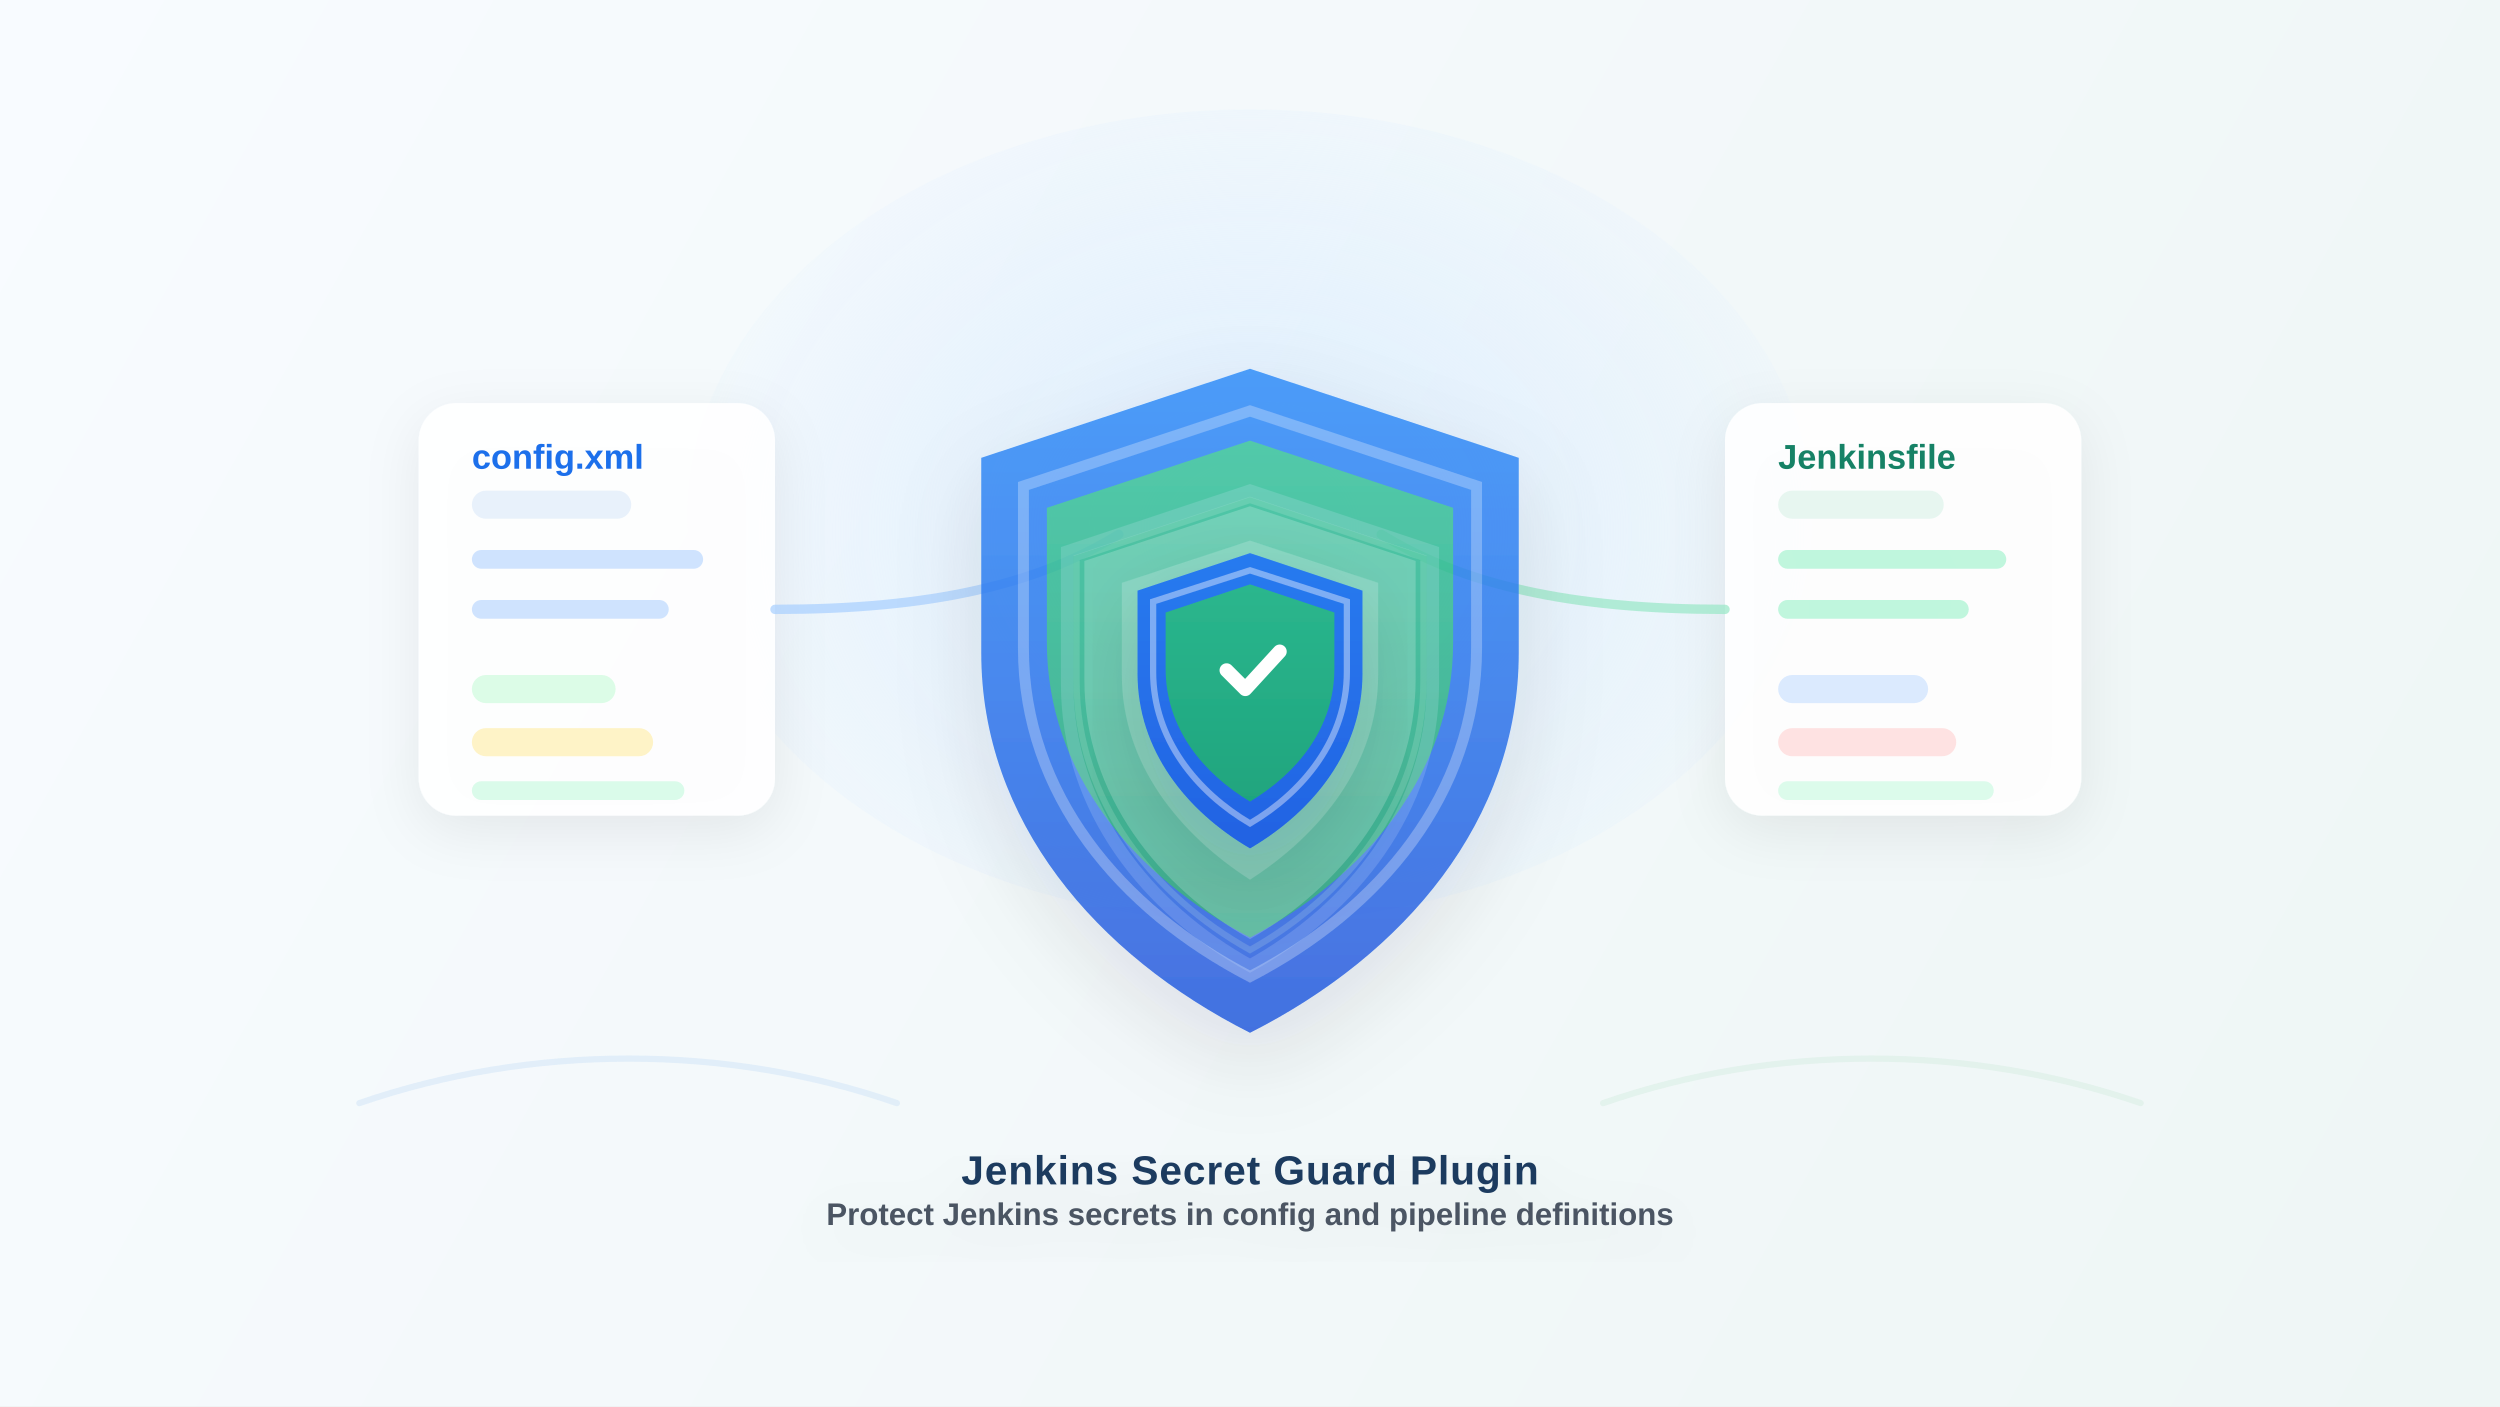
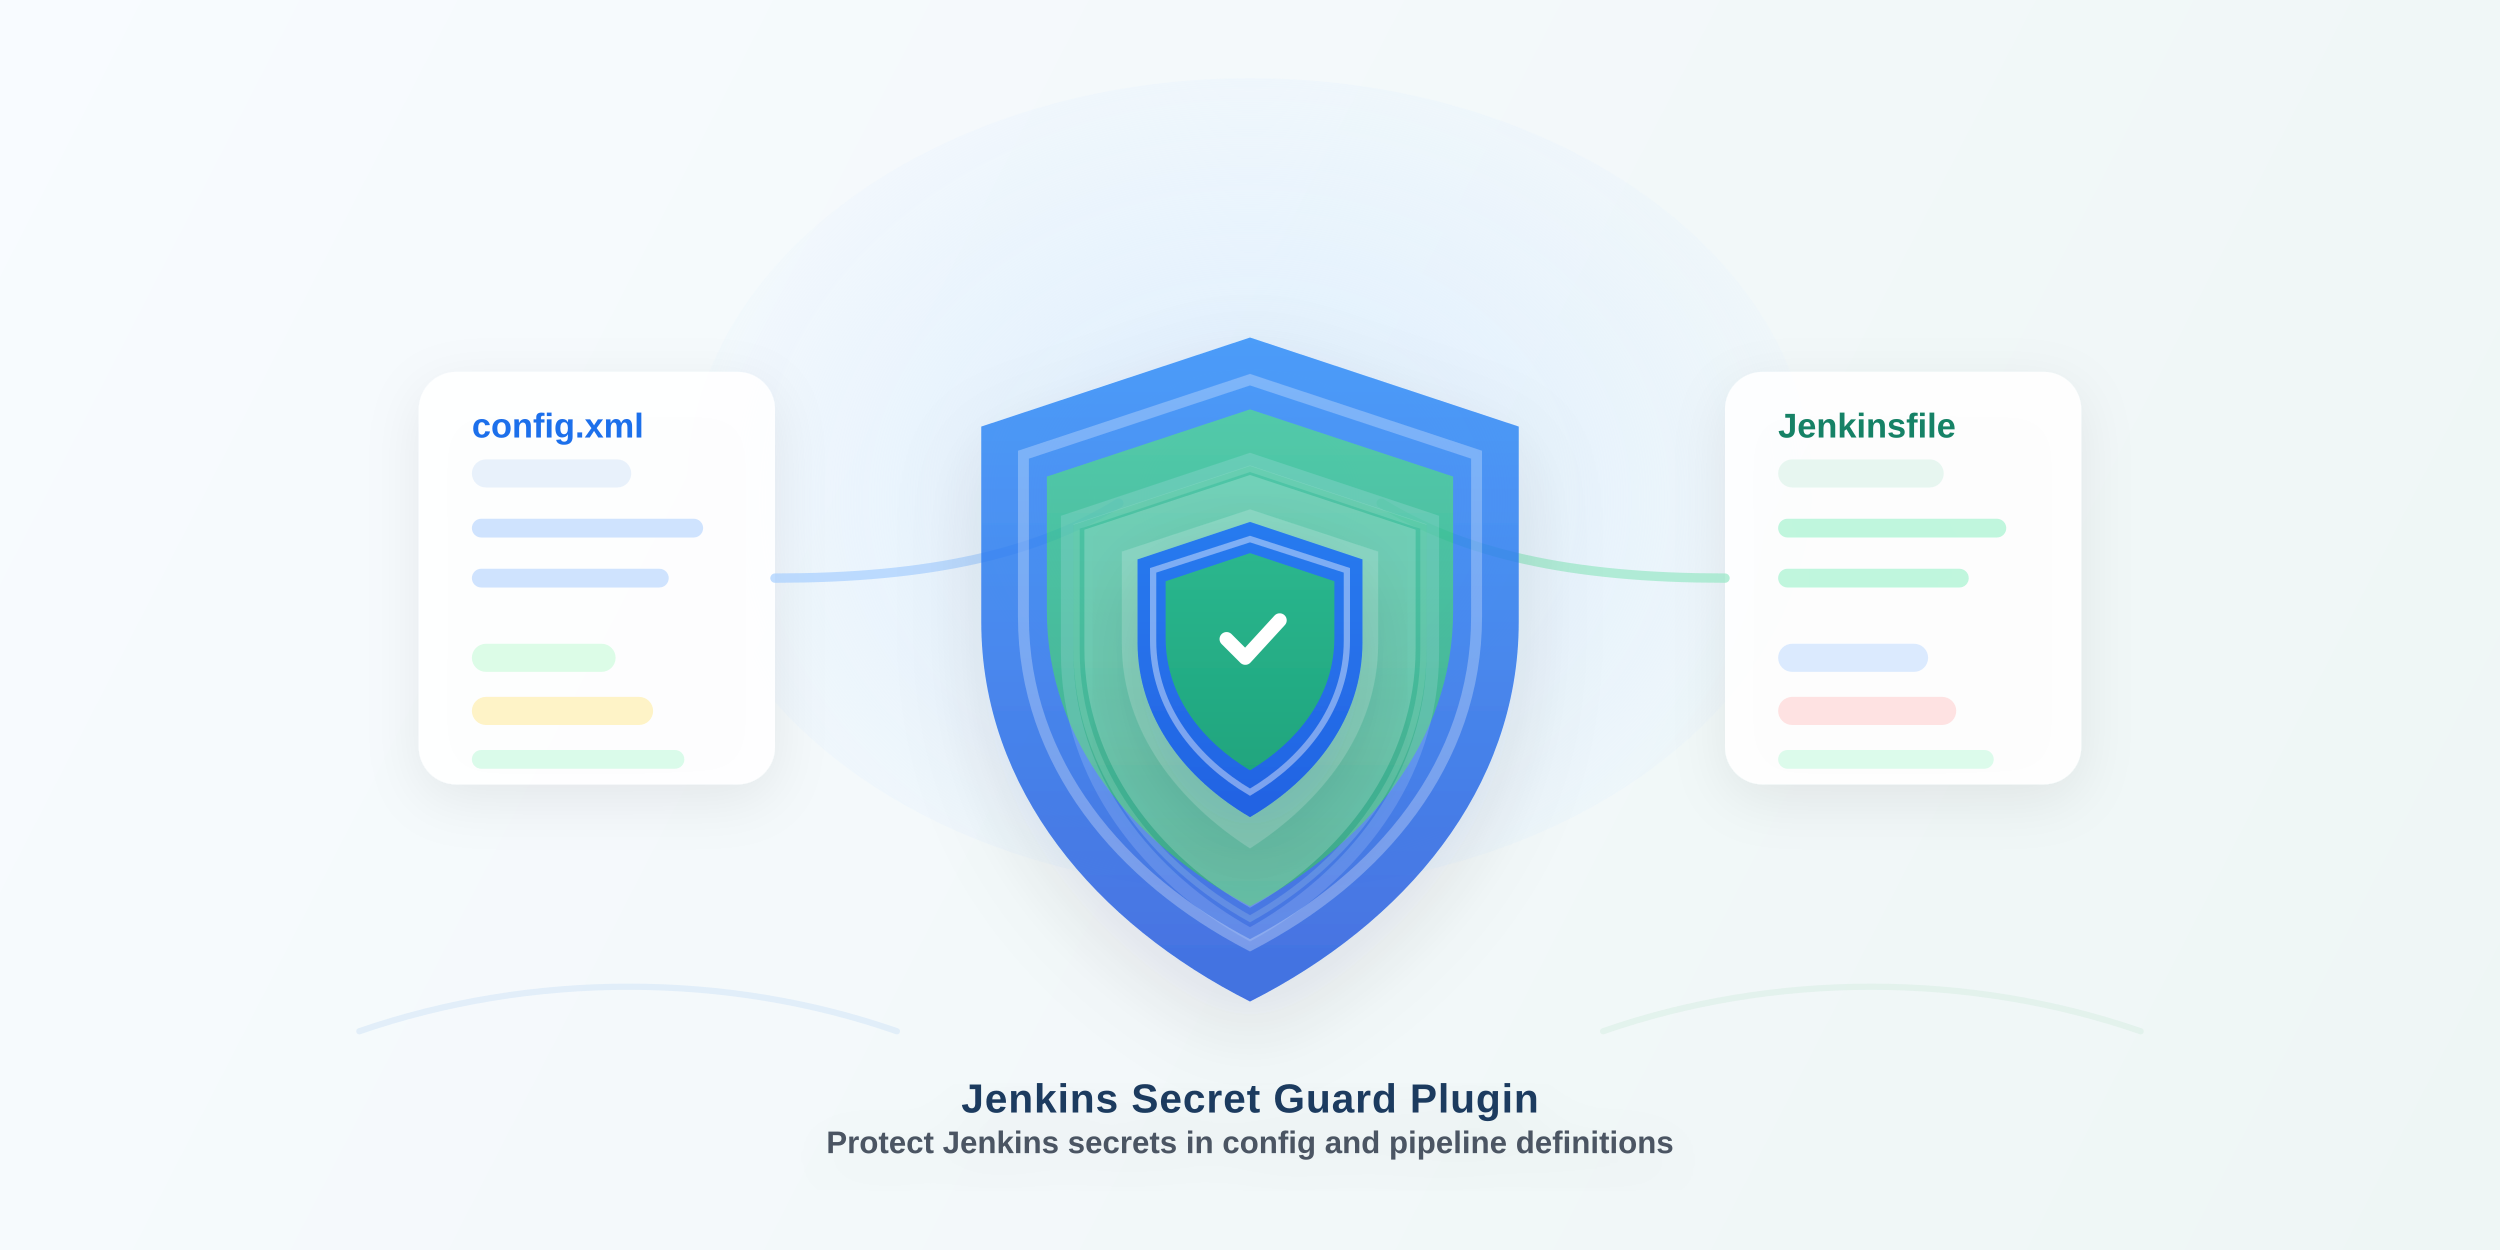
- <svg xmlns="http://www.w3.org/2000/svg" width="1600" height="900" viewBox="0 0 1600 900" fill="none">
+ <svg xmlns="http://www.w3.org/2000/svg" width="1600" height="800" viewBox="0 20 1600 800" fill="none">
  <defs>
-     <linearGradient id="bg" x1="0" y1="0" x2="1600" y2="900" gradientUnits="userSpaceOnUse">
+     <linearGradient id="bg" x1="0" y1="0" x2="1600" y2="820" gradientUnits="userSpaceOnUse">
      <stop stop-color="#F8FBFF" />
      <stop offset="1" stop-color="#EEF6F5" />
    </linearGradient>
    <radialGradient id="glow" cx="0" cy="0" r="1" gradientUnits="userSpaceOnUse" gradientTransform="translate(800 340) rotate(90) scale(340 420)">
      <stop stop-color="#DDEEFF" />
      <stop offset="1" stop-color="#DDEEFF" stop-opacity="0" />
    </radialGradient>
    <linearGradient id="shieldOuter" x1="800" y1="190" x2="800" y2="700" gradientUnits="userSpaceOnUse">
      <stop stop-color="#2E90FA" />
      <stop offset="1" stop-color="#1D4ED8" />
    </linearGradient>
    <linearGradient id="shieldInner" x1="800" y1="255" x2="800" y2="640" gradientUnits="userSpaceOnUse">
      <stop stop-color="#34C59A" />
      <stop offset="1" stop-color="#159570" />
    </linearGradient>
    <filter id="shadow" x="-20%" y="-20%" width="140%" height="160%">
      <feDropShadow dx="0" dy="20" stdDeviation="28" flood-color="#0F172A" flood-opacity="0.12" />
    </filter>
    <filter id="soft" x="-20%" y="-20%" width="140%" height="160%">
      <feDropShadow dx="0" dy="10" stdDeviation="18" flood-color="#0F172A" flood-opacity="0.08" />
    </filter>
  </defs>
-   <rect width="1600" height="900" fill="url(#bg)" />
+   <rect width="1600" height="820" fill="url(#bg)" />
  <ellipse cx="800" cy="330" rx="360" ry="260" fill="url(#glow)" />
  <g opacity="0.65">
-     <path d="M230 706C340 668 465 668 574 706" stroke="#D7E8F8" stroke-width="4" stroke-linecap="round" />
-     <path d="M1026 706C1135 668 1260 668 1370 706" stroke="#DCEFE7" stroke-width="4" stroke-linecap="round" />
+     <path d="M230 680C340 642 465 642 574 680" stroke="#D7E8F8" stroke-width="4" stroke-linecap="round" />
+     <path d="M1026 680C1135 642 1260 642 1370 680" stroke="#DCEFE7" stroke-width="4" stroke-linecap="round" />
  </g>
  <g filter="url(#soft)">
    <rect x="268" y="258" width="228" height="264" rx="24" fill="#FFFFFF" fill-opacity="0.9" />
    <text x="302" y="300" font-family="Arial, Helvetica, sans-serif" font-size="22" font-weight="800" fill="#1F6FEB">config.xml</text>
    <rect x="302" y="314" width="102" height="18" rx="9" fill="#E8F1FB" />
    <rect x="302" y="352" width="148" height="12" rx="6" fill="#B6D4FE" opacity="0.65" />
    <rect x="302" y="384" width="126" height="12" rx="6" fill="#B6D4FE" opacity="0.65" />
    <rect x="302" y="432" width="92" height="18" rx="9" fill="#DCFCE7" />
    <rect x="302" y="466" width="116" height="18" rx="9" fill="#FEF3C7" />
    <rect x="302" y="500" width="136" height="12" rx="6" fill="#D1FAE5" opacity="0.8" />
  </g>
  <g filter="url(#soft)">
    <rect x="1104" y="258" width="228" height="264" rx="24" fill="#FFFFFF" fill-opacity="0.9" />
    <text x="1138" y="300" font-family="Arial, Helvetica, sans-serif" font-size="22" font-weight="800" fill="#158266">Jenkinsfile</text>
    <rect x="1138" y="314" width="106" height="18" rx="9" fill="#E7F6F0" />
    <rect x="1138" y="352" width="146" height="12" rx="6" fill="#A7F3D0" opacity="0.72" />
    <rect x="1138" y="384" width="122" height="12" rx="6" fill="#A7F3D0" opacity="0.72" />
    <rect x="1138" y="432" width="96" height="18" rx="9" fill="#DBEAFE" />
    <rect x="1138" y="466" width="114" height="18" rx="9" fill="#FEE2E2" />
    <rect x="1138" y="500" width="138" height="12" rx="6" fill="#D1FAE5" opacity="0.76" />
  </g>
  <g opacity="0.72">
    <path d="M496 390C596 390 664 374 716 342" stroke="#A9D0FF" stroke-width="6" stroke-linecap="round" />
    <path d="M1104 390C1004 390 936 374 884 342" stroke="#9AE8C7" stroke-width="6" stroke-linecap="round" />
  </g>
  <g filter="url(#shadow)" opacity="0.82">
    <path d="M800 236L972 293V418C972 525 899 611 800 661C701 611 628 525 628 418V293L800 236Z" fill="url(#shieldOuter)" />
    <path d="M800 282L930 325V411C930 495 874 561 800 600C726 561 670 495 670 411V325L800 282Z" fill="url(#shieldInner)" />
    <path d="M800 263L945 311V415C945 508 883 582 800 625C717 582 655 508 655 415V311L800 263Z" stroke="white" stroke-opacity="0.28" stroke-width="7" />
  </g>
  <g opacity="0.2">
    <path d="M800 324L906 359V435C906 509 858 568 800 601C742 568 694 509 694 435V359L800 324Z" fill="#FFFFFF" />
  </g>
  <g opacity="0.18">
    <path d="M800 314L917 353V438C917 518 865 582 800 618C735 582 683 518 683 438V353L800 314Z" stroke="#D8E8FF" stroke-width="8" />
  </g>
  <g opacity="0.18">
    <path d="M800 320L911 357V436C911 513 861 574 800 608C739 574 689 513 689 436V357L800 320Z" stroke="#D6F2E5" stroke-width="4" />
  </g>
  <g filter="url(#soft)">
    <path d="M800 346L882 373V432C882 489 845 534 800 563C755 534 718 489 718 432V373L800 346Z" fill="#FFFFFF" fill-opacity="0.18" />
  </g>
  <g filter="url(#shadow)">
    <path d="M800 354L872 378V431C872 480 841 519 800 543C759 519 728 480 728 431V378L800 354Z" fill="url(#shieldOuter)" />
    <path d="M800 374L854 392V428C854 466 830 495 800 513C770 495 746 466 746 428V392L800 374Z" fill="url(#shieldInner)" />
    <path d="M800 365L862 385V430C862 473 834 507 800 527C766 507 738 473 738 430V385L800 365Z" stroke="#FFFFFF" stroke-opacity="0.4" stroke-width="4" />
  </g>
  <g>
    <path d="M785 429L797 441L819 417" stroke="#FFFFFF" stroke-width="9" stroke-linecap="round" stroke-linejoin="round" />
  </g>
  <g filter="url(#soft)">
-     <text x="800" y="758" text-anchor="middle" font-family="Arial, Helvetica, sans-serif" font-size="26" font-weight="700" letter-spacing="0.6" fill="#1E3A5F">Jenkins Secret Guard Plugin</text>
-     <text x="800" y="784" text-anchor="middle" font-family="Arial, Helvetica, sans-serif" font-size="20" font-weight="600" fill="#4B5563">Protect Jenkins secrets in config and pipeline definitions</text>
+     <text x="800" y="732" text-anchor="middle" font-family="Arial, Helvetica, sans-serif" font-size="26" font-weight="700" letter-spacing="0.6" fill="#1E3A5F">Jenkins Secret Guard Plugin</text>
+     <text x="800" y="758" text-anchor="middle" font-family="Arial, Helvetica, sans-serif" font-size="20" font-weight="600" fill="#4B5563">Protect Jenkins secrets in config and pipeline definitions</text>
  </g>
</svg>
